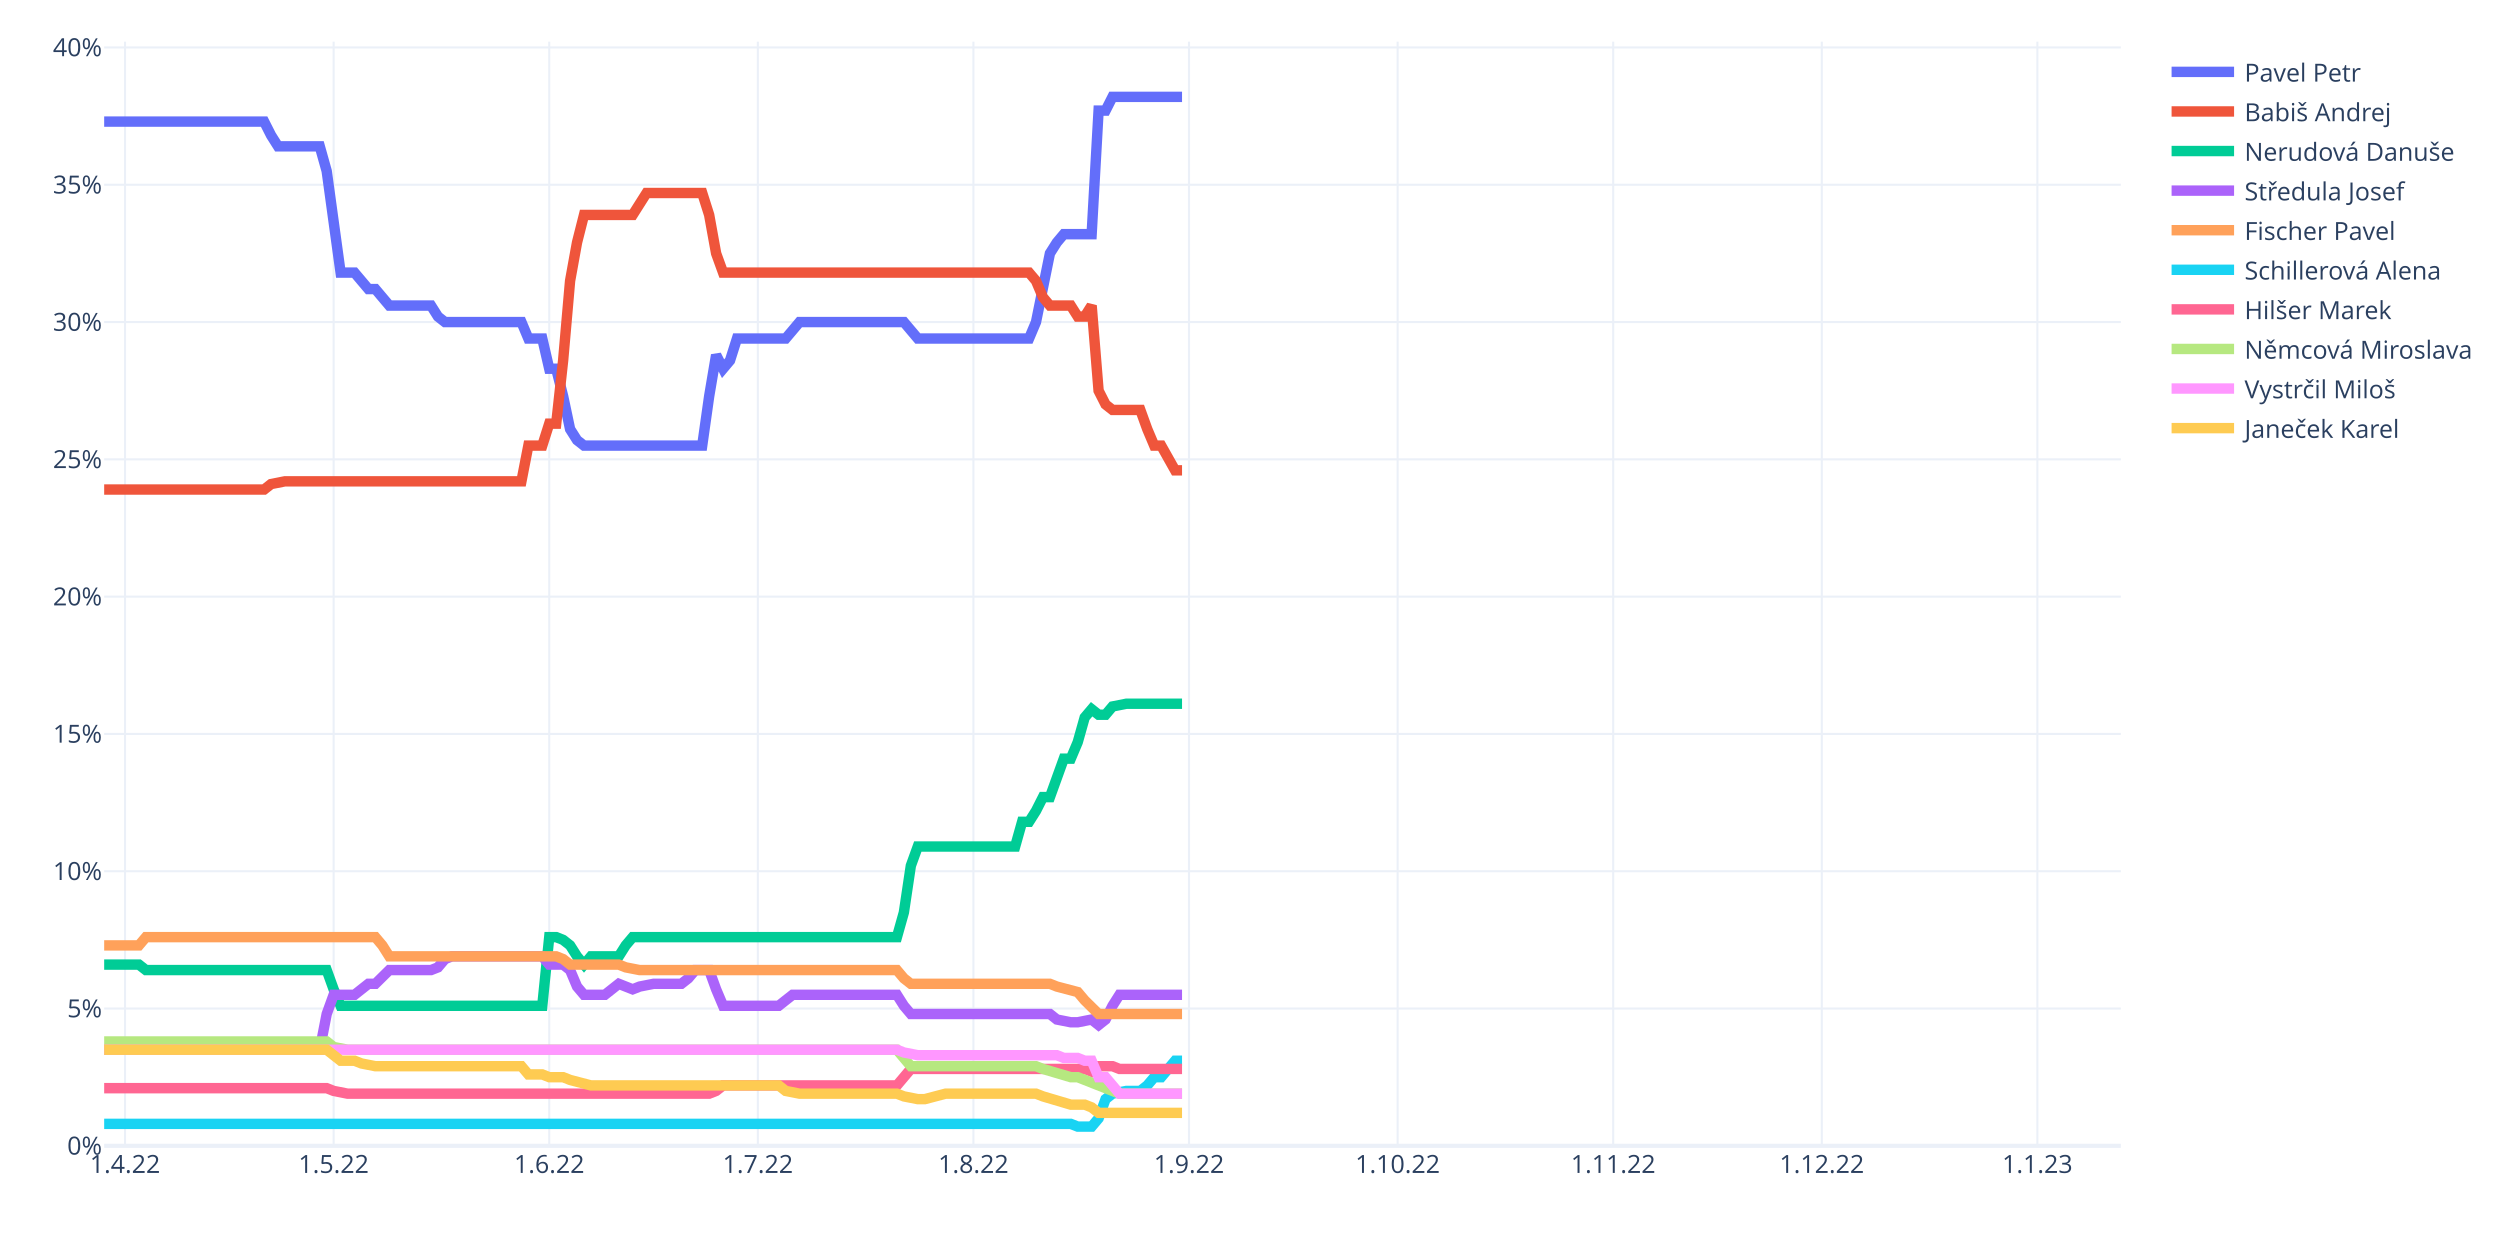
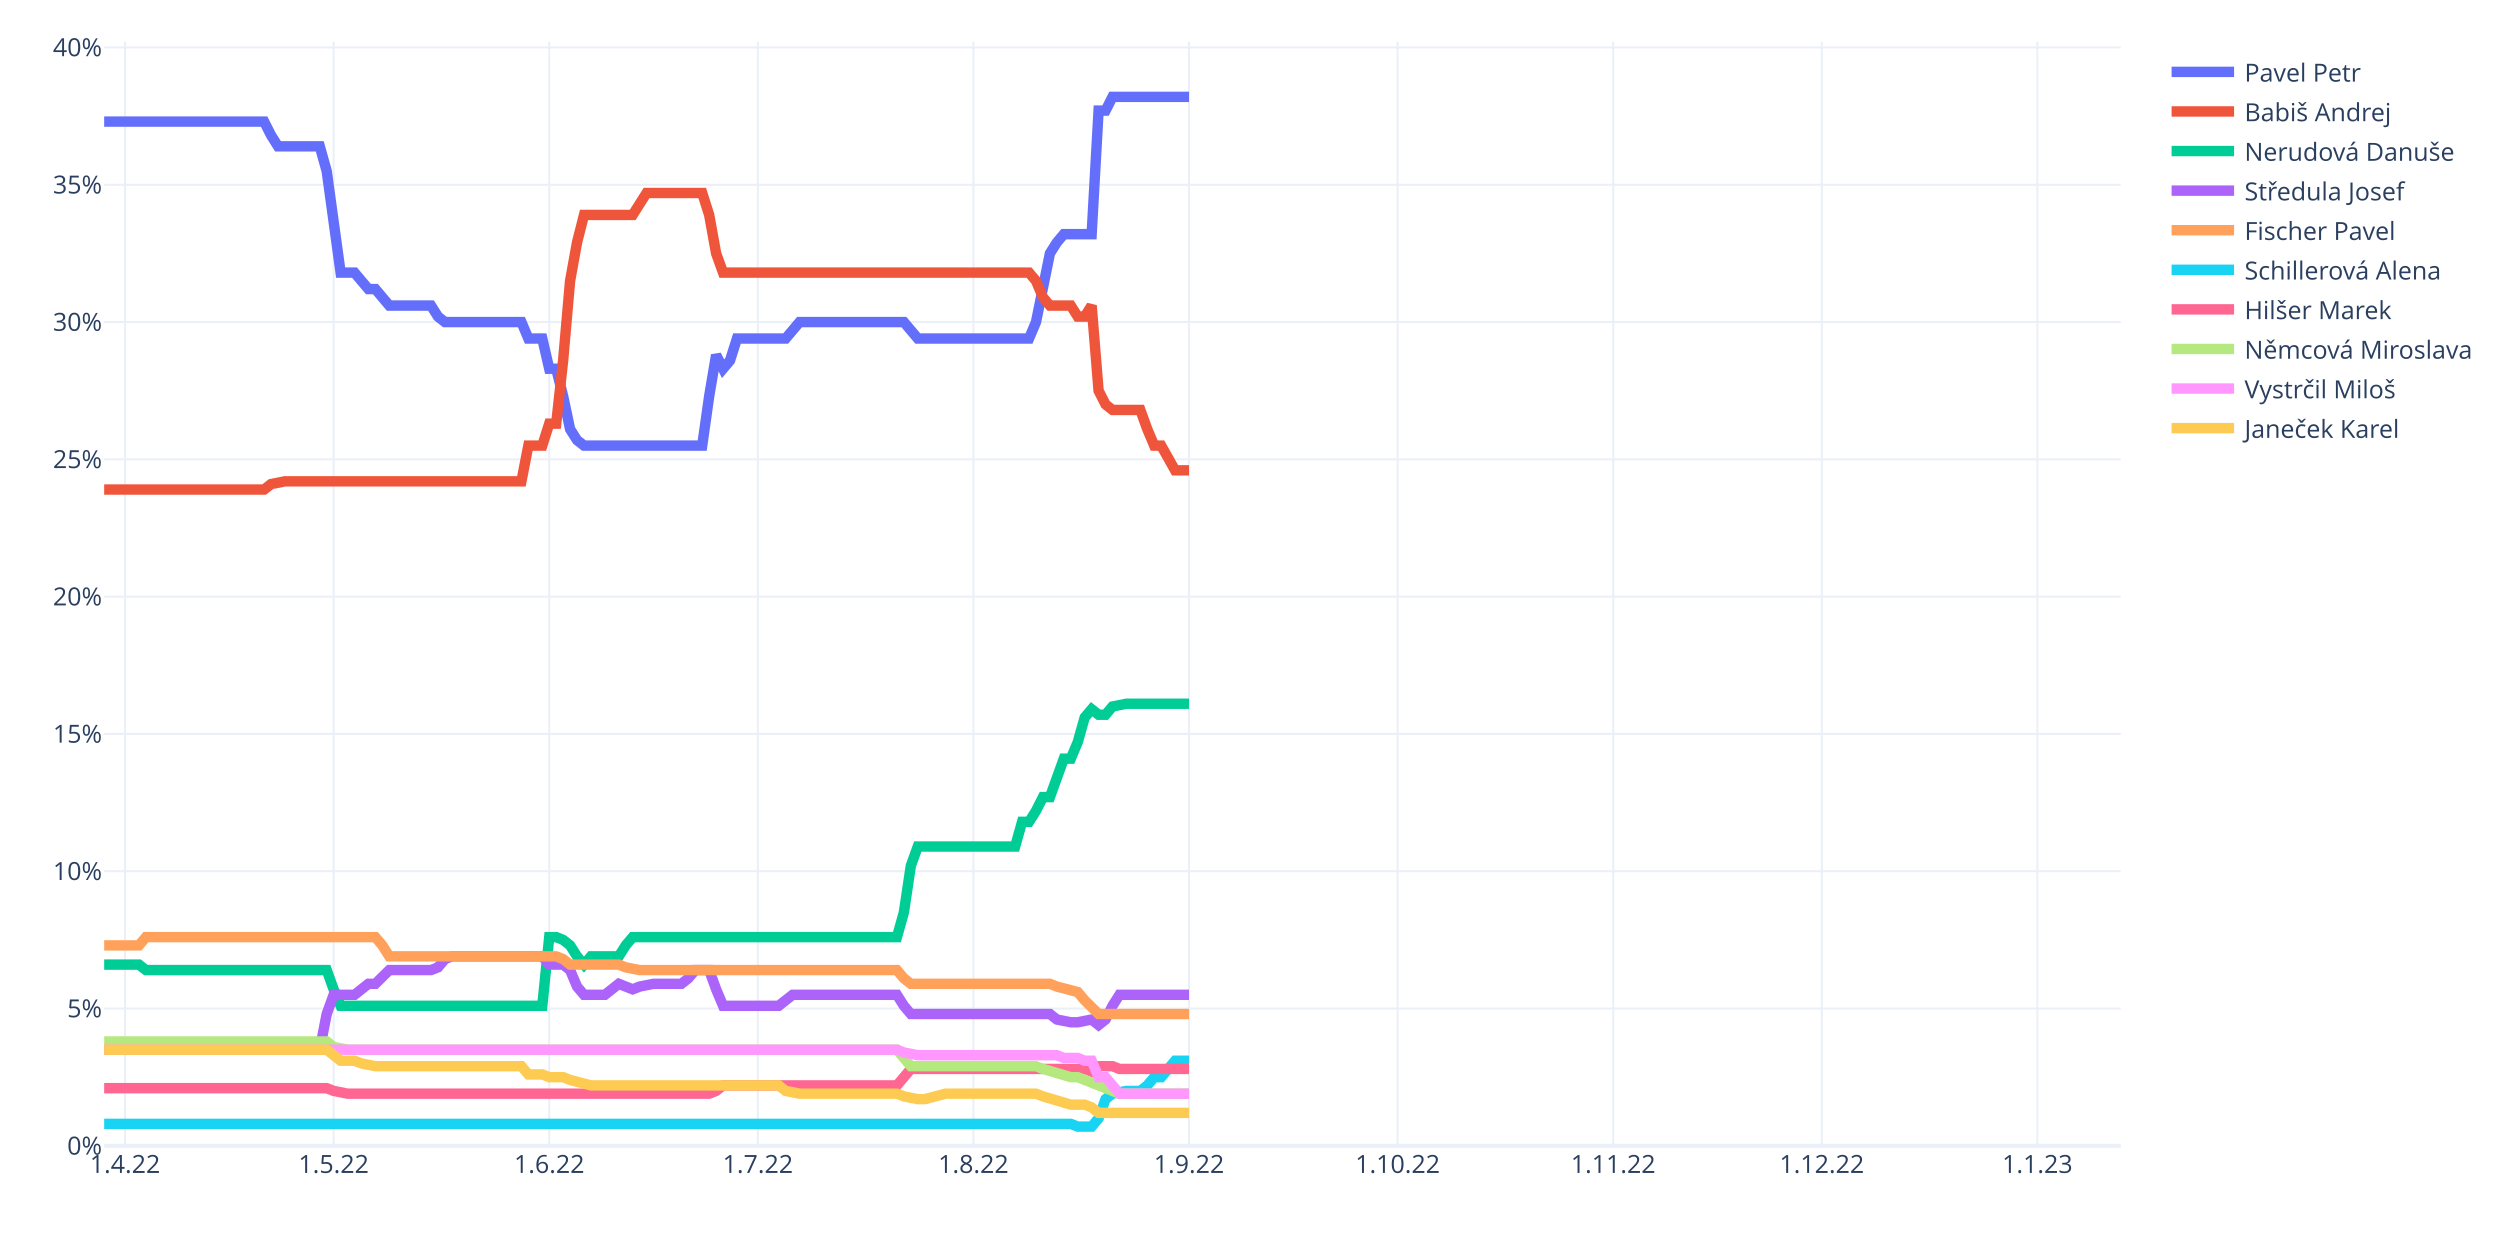
<svg xmlns="http://www.w3.org/2000/svg" class="main-svg" width="1200" height="600" style="" viewBox="0 0 1200 600">
  <rect x="0" y="0" width="1200" height="600" style="fill: rgb(255, 255, 255); fill-opacity: 1;" />
-   <defs id="defs-4ab35c">
+   <defs id="defs-448b2a">
    <g class="clips">
-       <clipPath id="clip4ab35cxyplot" class="plotclip">
+       <clipPath id="clip448b2axyplot" class="plotclip">
        <rect width="968" height="530" />
      </clipPath>
-       <clipPath class="axesclip" id="clip4ab35cx">
+       <clipPath class="axesclip" id="clip448b2ax">
        <rect x="50" y="0" width="968" height="600" />
      </clipPath>
-       <clipPath class="axesclip" id="clip4ab35cy">
+       <clipPath class="axesclip" id="clip448b2ay">
        <rect x="0" y="20" width="1200" height="530" />
      </clipPath>
-       <clipPath class="axesclip" id="clip4ab35cxy">
+       <clipPath class="axesclip" id="clip448b2axy">
        <rect x="50" y="20" width="968" height="530" />
      </clipPath>
    </g>
    <g class="gradients" />
    <g class="patterns" />
  </defs>
  <g class="bglayer" />
  <g class="layer-below">
    <g class="imagelayer" />
    <g class="shapelayer" />
  </g>
  <g class="cartesianlayer">
    <g class="subplot xy">
      <g class="layer-subplot">
        <g class="shapelayer" />
        <g class="imagelayer" />
      </g>
      <g class="minor-gridlayer">
        <g class="x" />
        <g class="y" />
      </g>
      <g class="gridlayer">
        <g class="x">
          <path class="xgrid crisp" transform="translate(60.01,0)" d="M0,20v530" style="stroke: rgb(235, 240, 248); stroke-opacity: 1; stroke-width: 1px;" />
          <path class="xgrid crisp" transform="translate(160.15,0)" d="M0,20v530" style="stroke: rgb(235, 240, 248); stroke-opacity: 1; stroke-width: 1px;" />
          <path class="xgrid crisp" transform="translate(263.63,0)" d="M0,20v530" style="stroke: rgb(235, 240, 248); stroke-opacity: 1; stroke-width: 1px;" />
          <path class="xgrid crisp" transform="translate(363.77,0)" d="M0,20v530" style="stroke: rgb(235, 240, 248); stroke-opacity: 1; stroke-width: 1px;" />
          <path class="xgrid crisp" transform="translate(467.24,0)" d="M0,20v530" style="stroke: rgb(235, 240, 248); stroke-opacity: 1; stroke-width: 1px;" />
          <path class="xgrid crisp" transform="translate(570.72,0)" d="M0,20v530" style="stroke: rgb(235, 240, 248); stroke-opacity: 1; stroke-width: 1px;" />
          <path class="xgrid crisp" transform="translate(670.86,0)" d="M0,20v530" style="stroke: rgb(235, 240, 248); stroke-opacity: 1; stroke-width: 1px;" />
          <path class="xgrid crisp" transform="translate(774.33,0)" d="M0,20v530" style="stroke: rgb(235, 240, 248); stroke-opacity: 1; stroke-width: 1px;" />
          <path class="xgrid crisp" transform="translate(874.47,0)" d="M0,20v530" style="stroke: rgb(235, 240, 248); stroke-opacity: 1; stroke-width: 1px;" />
          <path class="xgrid crisp" transform="translate(977.94,0)" d="M0,20v530" style="stroke: rgb(235, 240, 248); stroke-opacity: 1; stroke-width: 1px;" />
        </g>
        <g class="y">
          <path class="ygrid crisp" transform="translate(0,484.1)" d="M50,0h968" style="stroke: rgb(235, 240, 248); stroke-opacity: 1; stroke-width: 1px;" />
          <path class="ygrid crisp" transform="translate(0,418.19)" d="M50,0h968" style="stroke: rgb(235, 240, 248); stroke-opacity: 1; stroke-width: 1px;" />
          <path class="ygrid crisp" transform="translate(0,352.29)" d="M50,0h968" style="stroke: rgb(235, 240, 248); stroke-opacity: 1; stroke-width: 1px;" />
          <path class="ygrid crisp" transform="translate(0,286.39)" d="M50,0h968" style="stroke: rgb(235, 240, 248); stroke-opacity: 1; stroke-width: 1px;" />
          <path class="ygrid crisp" transform="translate(0,220.48)" d="M50,0h968" style="stroke: rgb(235, 240, 248); stroke-opacity: 1; stroke-width: 1px;" />
          <path class="ygrid crisp" transform="translate(0,154.58)" d="M50,0h968" style="stroke: rgb(235, 240, 248); stroke-opacity: 1; stroke-width: 1px;" />
          <path class="ygrid crisp" transform="translate(0,88.68)" d="M50,0h968" style="stroke: rgb(235, 240, 248); stroke-opacity: 1; stroke-width: 1px;" />
          <path class="ygrid crisp" transform="translate(0,22.77)" d="M50,0h968" style="stroke: rgb(235, 240, 248); stroke-opacity: 1; stroke-width: 1px;" />
        </g>
      </g>
      <g class="zerolinelayer">
        <path class="yzl zl crisp" transform="translate(0,550)" d="M50,0h968" style="stroke: rgb(235, 240, 248); stroke-opacity: 1; stroke-width: 2px;" />
      </g>
      <path class="xlines-below" />
      <path class="ylines-below" />
      <g class="overlines-below" />
      <g class="xaxislayer-below" />
      <g class="yaxislayer-below" />
      <g class="overaxes-below" />
-       <g class="plot" transform="translate(50,20)" clip-path="url(#clip4ab35cxyplot)">
+       <g class="plot" transform="translate(50,20)" clip-path="url(#clip448b2axyplot)">
        <g class="scatterlayer mlayer">
-           <g class="trace scatter trace123daf" style="stroke-miterlimit: 2; opacity: 1;">
-             <g class="fills" />
-             <g class="errorbars" />
-             <g class="lines">
-               <path class="js-line" d="M0,38.36L76.77,38.36L80.11,44.95L83.45,50.23L86.79,50.23L103.48,50.23L106.81,62.09L113.49,110.86L116.83,110.86L120.17,110.86L123.5,114.81L126.84,118.76L130.18,118.76L136.86,126.67L140.19,126.67L156.88,126.67L160.22,131.95L163.56,134.58L166.9,134.58L200.28,134.58L203.61,142.49L210.29,142.49L213.63,156.99L216.97,156.99L220.3,170.17L223.64,185.99L226.98,191.26L230.32,193.89L233.66,193.89L287.06,193.89L290.4,170.17L293.74,150.4L297.08,156.99L300.41,153.03L303.75,142.49L327.12,142.49L330.46,138.54L333.79,134.58L337.13,134.58L383.86,134.58L387.2,138.54L390.54,142.49L393.88,142.49L443.94,142.49L447.28,134.58L453.96,101.63L457.3,96.36L460.63,92.4L463.97,92.4L473.99,92.4L477.32,33.09L480.66,33.09L484,26.5L517.38,26.5" style="vector-effect: non-scaling-stroke; fill: none; stroke: rgb(99, 110, 250); stroke-opacity: 1; stroke-width: 5px; opacity: 1;" />
-             </g>
-             <g class="points" />
-             <g class="text" />
-           </g>
-           <g class="trace scatter trace0992bb" style="stroke-miterlimit: 2; opacity: 1;">
-             <g class="fills" />
-             <g class="errorbars" />
-             <g class="lines">
-               <path class="js-line" d="M0,214.98L76.77,214.98L80.11,212.35L86.79,211.03L90.12,211.03L200.28,211.03L203.61,193.89L210.29,193.89L213.63,183.35L216.97,183.35L220.3,153.03L223.64,114.81L226.98,96.36L230.32,83.18L233.66,83.18L253.68,83.18L257.02,77.9L260.36,72.63L263.7,72.63L287.06,72.63L290.4,83.18L293.74,101.63L297.08,110.86L443.94,110.86L447.28,114.81L450.62,122.72L453.96,126.67L463.97,126.67L467.31,131.95L470.65,131.95L473.99,126.67L477.32,167.53L480.66,174.12L484,176.76L487.34,176.76L497.35,176.76L500.69,185.99L504.03,193.89L507.37,193.89L514.04,205.76L517.38,205.76" style="vector-effect: non-scaling-stroke; fill: none; stroke: rgb(239, 85, 59); stroke-opacity: 1; stroke-width: 5px; opacity: 1;" />
-             </g>
-             <g class="points" />
-             <g class="text" />
-           </g>
-           <g class="trace scatter trace175c69" style="stroke-miterlimit: 2; opacity: 1;">
-             <g class="fills" />
-             <g class="errorbars" />
-             <g class="lines">
-               <path class="js-line" d="M0,443.01L16.69,443.01L20.03,445.64L106.81,445.64L110.15,454.87L113.49,462.78L116.83,462.78L210.29,462.78L213.63,429.83L216.97,429.83L220.3,431.15L223.64,433.78L226.98,439.05L230.32,443.01L233.66,439.05L247.01,439.05L250.34,433.78L253.68,429.83L257.02,429.83L380.52,429.83L383.86,417.96L387.2,395.56L390.54,386.33L437.27,386.33L440.61,374.47L443.94,374.47L447.28,369.2L450.62,362.61L453.96,362.61L460.63,344.15L463.97,344.15L467.31,336.24L470.65,324.38L473.99,320.43L477.32,323.06L480.66,323.06L484,319.11L490.68,317.79L494.01,317.79L517.38,317.79" style="vector-effect: non-scaling-stroke; fill: none; stroke: rgb(0, 204, 150); stroke-opacity: 1; stroke-width: 5px; opacity: 1;" />
-             </g>
-             <g class="points" />
-             <g class="text" />
-           </g>
-           <g class="trace scatter trace6187ba" style="stroke-miterlimit: 2; opacity: 1;">
-             <g class="fills" />
-             <g class="errorbars" />
-             <g class="lines">
-               <path class="js-line" d="M0,483.87L103.48,483.87L106.81,466.73L110.15,457.51L113.49,457.51L120.17,457.51L123.5,454.87L126.84,452.23L130.18,452.23L136.86,445.64L140.19,445.64L156.88,445.64L160.22,444.33L163.56,440.37L166.9,439.05L210.29,439.05L213.63,443.01L220.3,443.01L223.64,445.64L226.98,453.55L230.32,457.51L240.33,457.51L243.67,454.87L247.01,452.23L250.34,453.55L253.68,454.87L257.02,453.55L263.7,452.23L267.03,452.23L277.05,452.23L280.39,449.6L283.72,445.64L287.06,445.64L290.4,445.64L293.74,454.87L297.08,462.78L300.41,462.78L323.78,462.78L327.12,460.14L330.46,457.51L333.79,457.51L380.52,457.51L383.86,462.78L387.2,466.73L390.54,466.73L453.96,466.73L457.3,469.37L463.97,470.69L467.31,470.69L473.99,469.37L477.32,472.01L480.66,469.37L484,462.78L487.34,457.51L490.68,457.51L517.38,457.51" style="vector-effect: non-scaling-stroke; fill: none; stroke: rgb(171, 99, 250); stroke-opacity: 1; stroke-width: 5px; opacity: 1;" />
-             </g>
-             <g class="points" />
-             <g class="text" />
-           </g>
-           <g class="trace scatter traceecd331" style="stroke-miterlimit: 2; opacity: 1;">
-             <g class="fills" />
-             <g class="errorbars" />
-             <g class="lines">
-               <path class="js-line" d="M0,433.78L16.69,433.78L20.03,429.83L130.18,429.83L133.52,433.78L136.86,439.05L140.19,439.05L216.97,439.05L220.3,440.37L223.64,443.01L226.98,443.01L247.01,443.01L250.34,444.33L257.02,445.64L260.36,445.64L380.52,445.64L383.86,449.6L387.2,452.23L390.54,452.23L453.96,452.23L457.3,453.55L467.31,456.19L470.65,460.14L477.32,466.73L480.66,466.73L517.38,466.73" style="vector-effect: non-scaling-stroke; fill: none; stroke: rgb(255, 161, 90); stroke-opacity: 1; stroke-width: 5px; opacity: 1;" />
-             </g>
-             <g class="points" />
-             <g class="text" />
-           </g>
-           <g class="trace scatter trace185b84" style="stroke-miterlimit: 2; opacity: 1;">
-             <g class="fills" />
-             <g class="errorbars" />
-             <g class="lines">
-               <path class="js-line" d="M0,519.46L463.97,519.46L467.31,520.77L473.99,520.77L477.32,516.82L480.66,507.59L484,504.96L490.68,503.64L494.01,503.64L497.35,503.64L500.69,501L504.03,497.05L507.37,497.05L514.04,489.14L517.38,489.14" style="vector-effect: non-scaling-stroke; fill: none; stroke: rgb(25, 211, 243); stroke-opacity: 1; stroke-width: 5px; opacity: 1;" />
-             </g>
-             <g class="points" />
-             <g class="text" />
-           </g>
-           <g class="trace scatter trace6c547f" style="stroke-miterlimit: 2; opacity: 1;">
-             <g class="fills" />
-             <g class="errorbars" />
-             <g class="lines">
-               <path class="js-line" d="M0,502.32L106.81,502.32L110.15,503.64L116.83,504.96L120.17,504.96L290.4,504.96L293.74,503.64L297.08,501L300.41,501L380.52,501L383.86,497.05L387.2,493.09L390.54,493.09L470.65,493.09L473.99,494.41L477.32,491.78L480.66,491.78L484,491.78L487.34,493.09L517.38,493.09" style="vector-effect: non-scaling-stroke; fill: none; stroke: rgb(255, 102, 146); stroke-opacity: 1; stroke-width: 5px; opacity: 1;" />
-             </g>
-             <g class="points" />
-             <g class="text" />
-           </g>
-           <g class="trace scatter trace962547" style="stroke-miterlimit: 2; opacity: 1;">
-             <g class="fills" />
-             <g class="errorbars" />
-             <g class="lines">
-               <path class="js-line" d="M0,479.91L106.81,479.91L110.15,482.55L116.83,483.87L120.17,483.87L380.52,483.87L383.86,487.82L387.2,491.78L390.54,491.78L447.28,491.78L450.62,493.09L463.97,497.05L467.31,497.05L487.34,504.96L490.68,504.96L517.38,504.96" style="vector-effect: non-scaling-stroke; fill: none; stroke: rgb(182, 232, 128); stroke-opacity: 1; stroke-width: 5px; opacity: 1;" />
-             </g>
-             <g class="points" />
-             <g class="text" />
-           </g>
-           <g class="trace scatter tracedb1535" style="stroke-miterlimit: 2; opacity: 1;">
-             <g class="fills" />
-             <g class="errorbars" />
-             <g class="lines">
-               <path class="js-line" d="M0,483.87L380.52,483.87L383.86,485.19L390.54,486.5L393.88,486.5L457.3,486.5L460.63,487.82L467.31,487.82L470.65,489.14L473.99,489.14L477.32,497.05L480.66,497.05L484,501L487.34,504.96L490.68,504.96L517.38,504.96" style="vector-effect: non-scaling-stroke; fill: none; stroke: rgb(255, 151, 255); stroke-opacity: 1; stroke-width: 5px; opacity: 1;" />
-             </g>
-             <g class="points" />
-             <g class="text" />
-           </g>
-           <g class="trace scatter tracef65654" style="stroke-miterlimit: 2; opacity: 1;">
-             <g class="fills" />
-             <g class="errorbars" />
-             <g class="lines">
-               <path class="js-line" d="M0,483.87L106.81,483.87L110.15,486.5L113.49,489.14L116.83,489.14L120.17,489.14L123.5,490.46L130.18,491.78L133.52,491.78L200.28,491.78L203.61,495.73L210.29,495.73L213.63,497.05L220.3,497.05L223.64,498.37L233.66,501L236.99,501L323.78,501L327.12,503.64L333.79,504.96L337.13,504.96L380.52,504.96L383.86,506.27L390.54,507.59L393.88,507.59L403.89,504.96L407.23,504.96L447.28,504.96L450.62,506.27L463.97,510.23L467.31,510.23L470.65,510.23L473.99,511.55L477.32,514.18L480.66,514.18L517.38,514.18" style="vector-effect: non-scaling-stroke; fill: none; stroke: rgb(254, 203, 82); stroke-opacity: 1; stroke-width: 5px; opacity: 1;" />
+           <g class="trace scatter trace7ed06e" style="stroke-miterlimit: 2; opacity: 1;">
+             <g class="fills" />
+             <g class="errorbars" />
+             <g class="lines">
+               <path class="js-line" d="M0,38.36L76.77,38.36L80.11,44.95L83.45,50.23L86.79,50.23L103.48,50.23L106.81,62.09L113.49,110.86L116.83,110.86L120.17,110.86L123.5,114.81L126.84,118.76L130.18,118.76L136.86,126.67L140.19,126.67L156.88,126.67L160.22,131.95L163.56,134.58L166.9,134.58L200.28,134.58L203.61,142.49L210.29,142.49L213.63,156.99L216.97,156.99L220.3,170.17L223.64,185.99L226.98,191.26L230.32,193.89L233.66,193.89L287.06,193.89L290.4,170.17L293.74,150.4L297.08,156.99L300.41,153.03L303.75,142.49L327.12,142.49L330.46,138.54L333.79,134.58L337.13,134.58L383.86,134.58L387.2,138.54L390.54,142.49L393.88,142.49L443.94,142.49L447.28,134.58L453.96,101.63L457.3,96.36L460.63,92.4L463.97,92.4L473.99,92.4L477.32,33.09L480.66,33.09L484,26.5L520.72,26.5" style="vector-effect: non-scaling-stroke; fill: none; stroke: rgb(99, 110, 250); stroke-opacity: 1; stroke-width: 5px; opacity: 1;" />
+             </g>
+             <g class="points" />
+             <g class="text" />
+           </g>
+           <g class="trace scatter trace2c693e" style="stroke-miterlimit: 2; opacity: 1;">
+             <g class="fills" />
+             <g class="errorbars" />
+             <g class="lines">
+               <path class="js-line" d="M0,214.98L76.77,214.98L80.11,212.35L86.79,211.03L90.12,211.03L200.28,211.03L203.61,193.89L210.29,193.89L213.63,183.35L216.97,183.35L220.3,153.03L223.64,114.81L226.98,96.36L230.32,83.18L233.66,83.18L253.68,83.18L257.02,77.9L260.36,72.63L263.7,72.63L287.06,72.63L290.4,83.18L293.74,101.63L297.08,110.86L443.94,110.86L447.28,114.81L450.62,122.72L453.96,126.67L463.97,126.67L467.31,131.95L470.65,131.95L473.99,126.67L477.32,167.53L480.66,174.12L484,176.76L487.34,176.76L497.35,176.76L500.69,185.99L504.03,193.89L507.37,193.89L514.04,205.76L517.38,205.76L520.72,205.76" style="vector-effect: non-scaling-stroke; fill: none; stroke: rgb(239, 85, 59); stroke-opacity: 1; stroke-width: 5px; opacity: 1;" />
+             </g>
+             <g class="points" />
+             <g class="text" />
+           </g>
+           <g class="trace scatter tracea049a9" style="stroke-miterlimit: 2; opacity: 1;">
+             <g class="fills" />
+             <g class="errorbars" />
+             <g class="lines">
+               <path class="js-line" d="M0,443.01L16.69,443.01L20.03,445.64L106.81,445.64L110.15,454.87L113.49,462.78L116.83,462.78L210.29,462.78L213.63,429.83L216.97,429.83L220.3,431.15L223.64,433.78L226.98,439.05L230.32,443.01L233.66,439.05L247.01,439.05L250.34,433.78L253.68,429.83L257.02,429.83L380.52,429.83L383.86,417.96L387.2,395.56L390.54,386.33L437.27,386.33L440.61,374.47L443.94,374.47L447.28,369.2L450.62,362.61L453.96,362.61L460.63,344.15L463.97,344.15L467.31,336.24L470.65,324.38L473.99,320.43L477.32,323.06L480.66,323.06L484,319.11L490.68,317.79L494.01,317.79L520.72,317.79" style="vector-effect: non-scaling-stroke; fill: none; stroke: rgb(0, 204, 150); stroke-opacity: 1; stroke-width: 5px; opacity: 1;" />
+             </g>
+             <g class="points" />
+             <g class="text" />
+           </g>
+           <g class="trace scatter trace084614" style="stroke-miterlimit: 2; opacity: 1;">
+             <g class="fills" />
+             <g class="errorbars" />
+             <g class="lines">
+               <path class="js-line" d="M0,483.87L103.48,483.87L106.81,466.73L110.15,457.51L113.49,457.51L120.17,457.51L123.5,454.87L126.84,452.23L130.18,452.23L136.86,445.64L140.19,445.64L156.88,445.64L160.22,444.33L163.56,440.37L166.9,439.05L210.29,439.05L213.63,443.01L220.3,443.01L223.64,445.64L226.98,453.55L230.32,457.51L240.33,457.51L243.67,454.87L247.01,452.23L250.34,453.55L253.68,454.87L257.02,453.55L263.7,452.23L267.03,452.23L277.05,452.23L280.39,449.6L283.72,445.64L287.06,445.64L290.4,445.64L293.74,454.87L297.08,462.78L300.41,462.78L323.78,462.78L327.12,460.14L330.46,457.51L333.79,457.51L380.52,457.51L383.86,462.78L387.2,466.73L390.54,466.73L453.96,466.73L457.3,469.37L463.97,470.69L467.31,470.69L473.99,469.37L477.32,472.01L480.66,469.37L484,462.78L487.34,457.51L490.68,457.51L520.72,457.51" style="vector-effect: non-scaling-stroke; fill: none; stroke: rgb(171, 99, 250); stroke-opacity: 1; stroke-width: 5px; opacity: 1;" />
+             </g>
+             <g class="points" />
+             <g class="text" />
+           </g>
+           <g class="trace scatter traced978dc" style="stroke-miterlimit: 2; opacity: 1;">
+             <g class="fills" />
+             <g class="errorbars" />
+             <g class="lines">
+               <path class="js-line" d="M0,433.78L16.69,433.78L20.03,429.83L130.18,429.83L133.52,433.78L136.86,439.05L140.19,439.05L216.97,439.05L220.3,440.37L223.64,443.01L226.98,443.01L247.01,443.01L250.34,444.33L257.02,445.64L260.36,445.64L380.52,445.64L383.86,449.6L387.2,452.23L390.54,452.23L453.96,452.23L457.3,453.55L467.31,456.19L470.65,460.14L477.32,466.73L480.66,466.73L520.72,466.73" style="vector-effect: non-scaling-stroke; fill: none; stroke: rgb(255, 161, 90); stroke-opacity: 1; stroke-width: 5px; opacity: 1;" />
+             </g>
+             <g class="points" />
+             <g class="text" />
+           </g>
+           <g class="trace scatter traced489e4" style="stroke-miterlimit: 2; opacity: 1;">
+             <g class="fills" />
+             <g class="errorbars" />
+             <g class="lines">
+               <path class="js-line" d="M0,519.46L463.97,519.46L467.31,520.77L473.99,520.77L477.32,516.82L480.66,507.59L484,504.96L490.68,503.64L494.01,503.64L497.35,503.64L500.69,501L504.03,497.05L507.37,497.05L514.04,489.14L517.38,489.14L520.72,489.14" style="vector-effect: non-scaling-stroke; fill: none; stroke: rgb(25, 211, 243); stroke-opacity: 1; stroke-width: 5px; opacity: 1;" />
+             </g>
+             <g class="points" />
+             <g class="text" />
+           </g>
+           <g class="trace scatter trace4ab720" style="stroke-miterlimit: 2; opacity: 1;">
+             <g class="fills" />
+             <g class="errorbars" />
+             <g class="lines">
+               <path class="js-line" d="M0,502.32L106.81,502.32L110.15,503.64L116.83,504.96L120.17,504.96L290.4,504.96L293.74,503.64L297.08,501L300.41,501L380.52,501L383.86,497.05L387.2,493.09L390.54,493.09L470.65,493.09L473.99,494.41L477.32,491.78L480.66,491.78L484,491.78L487.34,493.09L520.72,493.09" style="vector-effect: non-scaling-stroke; fill: none; stroke: rgb(255, 102, 146); stroke-opacity: 1; stroke-width: 5px; opacity: 1;" />
+             </g>
+             <g class="points" />
+             <g class="text" />
+           </g>
+           <g class="trace scatter tracea9c73f" style="stroke-miterlimit: 2; opacity: 1;">
+             <g class="fills" />
+             <g class="errorbars" />
+             <g class="lines">
+               <path class="js-line" d="M0,479.91L106.81,479.91L110.15,482.55L116.83,483.87L120.17,483.87L380.52,483.87L383.86,487.82L387.2,491.78L390.54,491.78L447.28,491.78L450.62,493.09L463.97,497.05L467.31,497.05L487.34,504.96L490.68,504.96L520.72,504.96" style="vector-effect: non-scaling-stroke; fill: none; stroke: rgb(182, 232, 128); stroke-opacity: 1; stroke-width: 5px; opacity: 1;" />
+             </g>
+             <g class="points" />
+             <g class="text" />
+           </g>
+           <g class="trace scatter trace0e1bc0" style="stroke-miterlimit: 2; opacity: 1;">
+             <g class="fills" />
+             <g class="errorbars" />
+             <g class="lines">
+               <path class="js-line" d="M0,483.87L380.52,483.87L383.86,485.19L390.54,486.5L393.88,486.5L457.3,486.5L460.63,487.82L467.31,487.82L470.65,489.14L473.99,489.14L477.32,497.05L480.66,497.05L484,501L487.34,504.96L490.68,504.96L520.72,504.96" style="vector-effect: non-scaling-stroke; fill: none; stroke: rgb(255, 151, 255); stroke-opacity: 1; stroke-width: 5px; opacity: 1;" />
+             </g>
+             <g class="points" />
+             <g class="text" />
+           </g>
+           <g class="trace scatter trace34ecad" style="stroke-miterlimit: 2; opacity: 1;">
+             <g class="fills" />
+             <g class="errorbars" />
+             <g class="lines">
+               <path class="js-line" d="M0,483.87L106.81,483.87L110.15,486.5L113.49,489.14L116.83,489.14L120.17,489.14L123.5,490.46L130.18,491.78L133.52,491.78L200.28,491.78L203.61,495.73L210.29,495.73L213.63,497.05L220.3,497.05L223.64,498.37L233.66,501L236.99,501L323.78,501L327.12,503.64L333.79,504.96L337.13,504.96L380.52,504.96L383.86,506.27L390.54,507.59L393.88,507.59L403.89,504.96L407.23,504.96L447.28,504.96L450.62,506.27L463.97,510.23L467.31,510.23L470.65,510.23L473.99,511.55L477.32,514.18L480.66,514.18L520.72,514.18" style="vector-effect: non-scaling-stroke; fill: none; stroke: rgb(254, 203, 82); stroke-opacity: 1; stroke-width: 5px; opacity: 1;" />
            </g>
            <g class="points" />
            <g class="text" />
          </g>
        </g>
      </g>
      <g class="overplot" />
      <path class="xlines-above crisp" d="M0,0" style="fill: none;" />
      <path class="ylines-above crisp" d="M0,0" style="fill: none;" />
      <g class="overlines-above" />
      <g class="xaxislayer-above">
        <g class="xtick">
          <text text-anchor="middle" x="0" y="563" transform="translate(60.01,0)" style="font-family: 'Open Sans', verdana, arial, sans-serif; font-size: 12px; fill: rgb(42, 63, 95); fill-opacity: 1; white-space: pre; opacity: 1;">1.4.22</text>
        </g>
        <g class="xtick">
          <text text-anchor="middle" x="0" y="563" style="font-family: 'Open Sans', verdana, arial, sans-serif; font-size: 12px; fill: rgb(42, 63, 95); fill-opacity: 1; white-space: pre; opacity: 1;" transform="translate(160.15,0)">1.5.22</text>
        </g>
        <g class="xtick">
          <text text-anchor="middle" x="0" y="563" style="font-family: 'Open Sans', verdana, arial, sans-serif; font-size: 12px; fill: rgb(42, 63, 95); fill-opacity: 1; white-space: pre; opacity: 1;" transform="translate(263.63,0)">1.6.22</text>
        </g>
        <g class="xtick">
          <text text-anchor="middle" x="0" y="563" style="font-family: 'Open Sans', verdana, arial, sans-serif; font-size: 12px; fill: rgb(42, 63, 95); fill-opacity: 1; white-space: pre; opacity: 1;" transform="translate(363.77,0)">1.7.22</text>
        </g>
        <g class="xtick">
          <text text-anchor="middle" x="0" y="563" style="font-family: 'Open Sans', verdana, arial, sans-serif; font-size: 12px; fill: rgb(42, 63, 95); fill-opacity: 1; white-space: pre; opacity: 1;" transform="translate(467.24,0)">1.8.22</text>
        </g>
        <g class="xtick">
          <text text-anchor="middle" x="0" y="563" style="font-family: 'Open Sans', verdana, arial, sans-serif; font-size: 12px; fill: rgb(42, 63, 95); fill-opacity: 1; white-space: pre; opacity: 1;" transform="translate(570.72,0)">1.9.22</text>
        </g>
        <g class="xtick">
          <text text-anchor="middle" x="0" y="563" style="font-family: 'Open Sans', verdana, arial, sans-serif; font-size: 12px; fill: rgb(42, 63, 95); fill-opacity: 1; white-space: pre; opacity: 1;" transform="translate(670.86,0)">1.10.22</text>
        </g>
        <g class="xtick">
          <text text-anchor="middle" x="0" y="563" style="font-family: 'Open Sans', verdana, arial, sans-serif; font-size: 12px; fill: rgb(42, 63, 95); fill-opacity: 1; white-space: pre; opacity: 1;" transform="translate(774.33,0)">1.11.22</text>
        </g>
        <g class="xtick">
          <text text-anchor="middle" x="0" y="563" style="font-family: 'Open Sans', verdana, arial, sans-serif; font-size: 12px; fill: rgb(42, 63, 95); fill-opacity: 1; white-space: pre; opacity: 1;" transform="translate(874.47,0)">1.12.22</text>
        </g>
        <g class="xtick">
          <text text-anchor="middle" x="0" y="563" style="font-family: 'Open Sans', verdana, arial, sans-serif; font-size: 12px; fill: rgb(42, 63, 95); fill-opacity: 1; white-space: pre; opacity: 1;" transform="translate(977.94,0)">1.1.23</text>
        </g>
      </g>
      <g class="yaxislayer-above">
        <g class="ytick">
          <text text-anchor="end" x="49" y="4.2" transform="translate(0,550)" style="font-family: 'Open Sans', verdana, arial, sans-serif; font-size: 12px; fill: rgb(42, 63, 95); fill-opacity: 1; white-space: pre; opacity: 1;">0%</text>
        </g>
        <g class="ytick">
          <text text-anchor="end" x="49" y="4.2" style="font-family: 'Open Sans', verdana, arial, sans-serif; font-size: 12px; fill: rgb(42, 63, 95); fill-opacity: 1; white-space: pre; opacity: 1;" transform="translate(0,484.1)">5%</text>
        </g>
        <g class="ytick">
          <text text-anchor="end" x="49" y="4.2" style="font-family: 'Open Sans', verdana, arial, sans-serif; font-size: 12px; fill: rgb(42, 63, 95); fill-opacity: 1; white-space: pre; opacity: 1;" transform="translate(0,418.19)">10%</text>
        </g>
        <g class="ytick">
          <text text-anchor="end" x="49" y="4.2" style="font-family: 'Open Sans', verdana, arial, sans-serif; font-size: 12px; fill: rgb(42, 63, 95); fill-opacity: 1; white-space: pre; opacity: 1;" transform="translate(0,352.29)">15%</text>
        </g>
        <g class="ytick">
          <text text-anchor="end" x="49" y="4.2" style="font-family: 'Open Sans', verdana, arial, sans-serif; font-size: 12px; fill: rgb(42, 63, 95); fill-opacity: 1; white-space: pre; opacity: 1;" transform="translate(0,286.39)">20%</text>
        </g>
        <g class="ytick">
          <text text-anchor="end" x="49" y="4.2" style="font-family: 'Open Sans', verdana, arial, sans-serif; font-size: 12px; fill: rgb(42, 63, 95); fill-opacity: 1; white-space: pre; opacity: 1;" transform="translate(0,220.48)">25%</text>
        </g>
        <g class="ytick">
          <text text-anchor="end" x="49" y="4.2" style="font-family: 'Open Sans', verdana, arial, sans-serif; font-size: 12px; fill: rgb(42, 63, 95); fill-opacity: 1; white-space: pre; opacity: 1;" transform="translate(0,154.58)">30%</text>
        </g>
        <g class="ytick">
          <text text-anchor="end" x="49" y="4.2" style="font-family: 'Open Sans', verdana, arial, sans-serif; font-size: 12px; fill: rgb(42, 63, 95); fill-opacity: 1; white-space: pre; opacity: 1;" transform="translate(0,88.68)">35%</text>
        </g>
        <g class="ytick">
          <text text-anchor="end" x="49" y="4.2" style="font-family: 'Open Sans', verdana, arial, sans-serif; font-size: 12px; fill: rgb(42, 63, 95); fill-opacity: 1; white-space: pre; opacity: 1;" transform="translate(0,22.77)">40%</text>
        </g>
      </g>
      <g class="overaxes-above" />
    </g>
  </g>
  <g class="polarlayer" />
  <g class="smithlayer" />
  <g class="ternarylayer" />
  <g class="geolayer" />
  <g class="funnelarealayer" />
  <g class="pielayer" />
  <g class="iciclelayer" />
  <g class="treemaplayer" />
  <g class="sunburstlayer" />
  <g class="glimages" />
-   <defs id="topdefs-4ab35c">
+   <defs id="topdefs-448b2a">
    <g class="clips" />
-     <clipPath id="legend4ab35c">
+     <clipPath id="legend448b2a">
      <rect width="151" height="200" x="0" y="0" />
    </clipPath>
  </defs>
  <g class="layer-above">
    <g class="imagelayer" />
    <g class="shapelayer" />
  </g>
  <g class="infolayer">
    <g class="legend" pointer-events="all" transform="translate(1037.36,20)">
      <rect class="bg" shape-rendering="crispEdges" style="stroke: rgb(68, 68, 68); stroke-opacity: 1; fill: rgb(255, 255, 255); fill-opacity: 1; stroke-width: 0px;" width="151" height="200" x="0" y="0" />
-       <g class="scrollbox" transform="" clip-path="url(#legend4ab35c)">
+       <g class="scrollbox" transform="" clip-path="url(#legend448b2a)">
        <g class="groups">
          <g class="traces" transform="translate(0,14.5)" style="opacity: 1;">
            <text class="legendtext" text-anchor="start" x="40" y="4.68" style="font-family: 'Open Sans', verdana, arial, sans-serif; font-size: 12px; fill: rgb(42, 63, 95); fill-opacity: 1; white-space: pre;">Pavel Petr</text>
            <g class="layers" style="opacity: 1;">
              <g class="legendfill" />
              <g class="legendlines">
                <path class="js-line" d="M5,0h30" style="fill: none; stroke: rgb(99, 110, 250); stroke-opacity: 1; stroke-width: 5px;" />
              </g>
              <g class="legendsymbols">
                <g class="legendpoints" />
              </g>
            </g>
            <rect class="legendtoggle" x="0" y="-9.5" width="145.703" height="19" style="fill: rgb(0, 0, 0); fill-opacity: 0;" />
          </g>
          <g class="traces" transform="translate(0,33.5)" style="opacity: 1;">
            <text class="legendtext" text-anchor="start" x="40" y="4.68" style="font-family: 'Open Sans', verdana, arial, sans-serif; font-size: 12px; fill: rgb(42, 63, 95); fill-opacity: 1; white-space: pre;">Babiš Andrej</text>
            <g class="layers" style="opacity: 1;">
              <g class="legendfill" />
              <g class="legendlines">
                <path class="js-line" d="M5,0h30" style="fill: none; stroke: rgb(239, 85, 59); stroke-opacity: 1; stroke-width: 5px;" />
              </g>
              <g class="legendsymbols">
                <g class="legendpoints" />
              </g>
            </g>
            <rect class="legendtoggle" x="0" y="-9.5" width="145.703" height="19" style="fill: rgb(0, 0, 0); fill-opacity: 0;" />
          </g>
          <g class="traces" transform="translate(0,52.5)" style="opacity: 1;">
            <text class="legendtext" text-anchor="start" x="40" y="4.68" style="font-family: 'Open Sans', verdana, arial, sans-serif; font-size: 12px; fill: rgb(42, 63, 95); fill-opacity: 1; white-space: pre;">Nerudová Danuše</text>
            <g class="layers" style="opacity: 1;">
              <g class="legendfill" />
              <g class="legendlines">
                <path class="js-line" d="M5,0h30" style="fill: none; stroke: rgb(0, 204, 150); stroke-opacity: 1; stroke-width: 5px;" />
              </g>
              <g class="legendsymbols">
                <g class="legendpoints" />
              </g>
            </g>
            <rect class="legendtoggle" x="0" y="-9.5" width="145.703" height="19" style="fill: rgb(0, 0, 0); fill-opacity: 0;" />
          </g>
          <g class="traces" transform="translate(0,71.5)" style="opacity: 1;">
            <text class="legendtext" text-anchor="start" x="40" y="4.68" style="font-family: 'Open Sans', verdana, arial, sans-serif; font-size: 12px; fill: rgb(42, 63, 95); fill-opacity: 1; white-space: pre;">Středula Josef</text>
            <g class="layers" style="opacity: 1;">
              <g class="legendfill" />
              <g class="legendlines">
                <path class="js-line" d="M5,0h30" style="fill: none; stroke: rgb(171, 99, 250); stroke-opacity: 1; stroke-width: 5px;" />
              </g>
              <g class="legendsymbols">
                <g class="legendpoints" />
              </g>
            </g>
            <rect class="legendtoggle" x="0" y="-9.5" width="145.703" height="19" style="fill: rgb(0, 0, 0); fill-opacity: 0;" />
          </g>
          <g class="traces" transform="translate(0,90.5)" style="opacity: 1;">
            <text class="legendtext" text-anchor="start" x="40" y="4.68" style="font-family: 'Open Sans', verdana, arial, sans-serif; font-size: 12px; fill: rgb(42, 63, 95); fill-opacity: 1; white-space: pre;">Fischer Pavel</text>
            <g class="layers" style="opacity: 1;">
              <g class="legendfill" />
              <g class="legendlines">
                <path class="js-line" d="M5,0h30" style="fill: none; stroke: rgb(255, 161, 90); stroke-opacity: 1; stroke-width: 5px;" />
              </g>
              <g class="legendsymbols">
                <g class="legendpoints" />
              </g>
            </g>
            <rect class="legendtoggle" x="0" y="-9.5" width="145.703" height="19" style="fill: rgb(0, 0, 0); fill-opacity: 0;" />
          </g>
          <g class="traces" transform="translate(0,109.5)" style="opacity: 1;">
            <text class="legendtext" text-anchor="start" x="40" y="4.68" style="font-family: 'Open Sans', verdana, arial, sans-serif; font-size: 12px; fill: rgb(42, 63, 95); fill-opacity: 1; white-space: pre;">Schillerová Alena</text>
            <g class="layers" style="opacity: 1;">
              <g class="legendfill" />
              <g class="legendlines">
                <path class="js-line" d="M5,0h30" style="fill: none; stroke: rgb(25, 211, 243); stroke-opacity: 1; stroke-width: 5px;" />
              </g>
              <g class="legendsymbols">
                <g class="legendpoints" />
              </g>
            </g>
            <rect class="legendtoggle" x="0" y="-9.5" width="145.703" height="19" style="fill: rgb(0, 0, 0); fill-opacity: 0;" />
          </g>
          <g class="traces" transform="translate(0,128.5)" style="opacity: 1;">
            <text class="legendtext" text-anchor="start" x="40" y="4.68" style="font-family: 'Open Sans', verdana, arial, sans-serif; font-size: 12px; fill: rgb(42, 63, 95); fill-opacity: 1; white-space: pre;">Hilšer Marek</text>
            <g class="layers" style="opacity: 1;">
              <g class="legendfill" />
              <g class="legendlines">
                <path class="js-line" d="M5,0h30" style="fill: none; stroke: rgb(255, 102, 146); stroke-opacity: 1; stroke-width: 5px;" />
              </g>
              <g class="legendsymbols">
                <g class="legendpoints" />
              </g>
            </g>
            <rect class="legendtoggle" x="0" y="-9.5" width="145.703" height="19" style="fill: rgb(0, 0, 0); fill-opacity: 0;" />
          </g>
          <g class="traces" transform="translate(0,147.5)" style="opacity: 1;">
            <text class="legendtext" text-anchor="start" x="40" y="4.68" style="font-family: 'Open Sans', verdana, arial, sans-serif; font-size: 12px; fill: rgb(42, 63, 95); fill-opacity: 1; white-space: pre;">Němcová Miroslava</text>
            <g class="layers" style="opacity: 1;">
              <g class="legendfill" />
              <g class="legendlines">
                <path class="js-line" d="M5,0h30" style="fill: none; stroke: rgb(182, 232, 128); stroke-opacity: 1; stroke-width: 5px;" />
              </g>
              <g class="legendsymbols">
                <g class="legendpoints" />
              </g>
            </g>
            <rect class="legendtoggle" x="0" y="-9.5" width="145.703" height="19" style="fill: rgb(0, 0, 0); fill-opacity: 0;" />
          </g>
          <g class="traces" transform="translate(0,166.5)" style="opacity: 1;">
            <text class="legendtext" text-anchor="start" x="40" y="4.68" style="font-family: 'Open Sans', verdana, arial, sans-serif; font-size: 12px; fill: rgb(42, 63, 95); fill-opacity: 1; white-space: pre;">Vystrčil Miloš</text>
            <g class="layers" style="opacity: 1;">
              <g class="legendfill" />
              <g class="legendlines">
                <path class="js-line" d="M5,0h30" style="fill: none; stroke: rgb(255, 151, 255); stroke-opacity: 1; stroke-width: 5px;" />
              </g>
              <g class="legendsymbols">
                <g class="legendpoints" />
              </g>
            </g>
            <rect class="legendtoggle" x="0" y="-9.5" width="145.703" height="19" style="fill: rgb(0, 0, 0); fill-opacity: 0;" />
          </g>
          <g class="traces" transform="translate(0,185.5)" style="opacity: 1;">
            <text class="legendtext" text-anchor="start" x="40" y="4.68" style="font-family: 'Open Sans', verdana, arial, sans-serif; font-size: 12px; fill: rgb(42, 63, 95); fill-opacity: 1; white-space: pre;">Janeček Karel</text>
            <g class="layers" style="opacity: 1;">
              <g class="legendfill" />
              <g class="legendlines">
                <path class="js-line" d="M5,0h30" style="fill: none; stroke: rgb(254, 203, 82); stroke-opacity: 1; stroke-width: 5px;" />
              </g>
              <g class="legendsymbols">
                <g class="legendpoints" />
              </g>
            </g>
            <rect class="legendtoggle" x="0" y="-9.5" width="145.703" height="19" style="fill: rgb(0, 0, 0); fill-opacity: 0;" />
          </g>
        </g>
      </g>
      <rect class="scrollbar" rx="20" ry="3" width="0" height="0" style="fill: rgb(128, 139, 164); fill-opacity: 1;" x="0" y="0" />
    </g>
    <g class="g-gtitle" />
    <g class="g-xtitle" />
    <g class="g-ytitle" />
  </g>
</svg>
